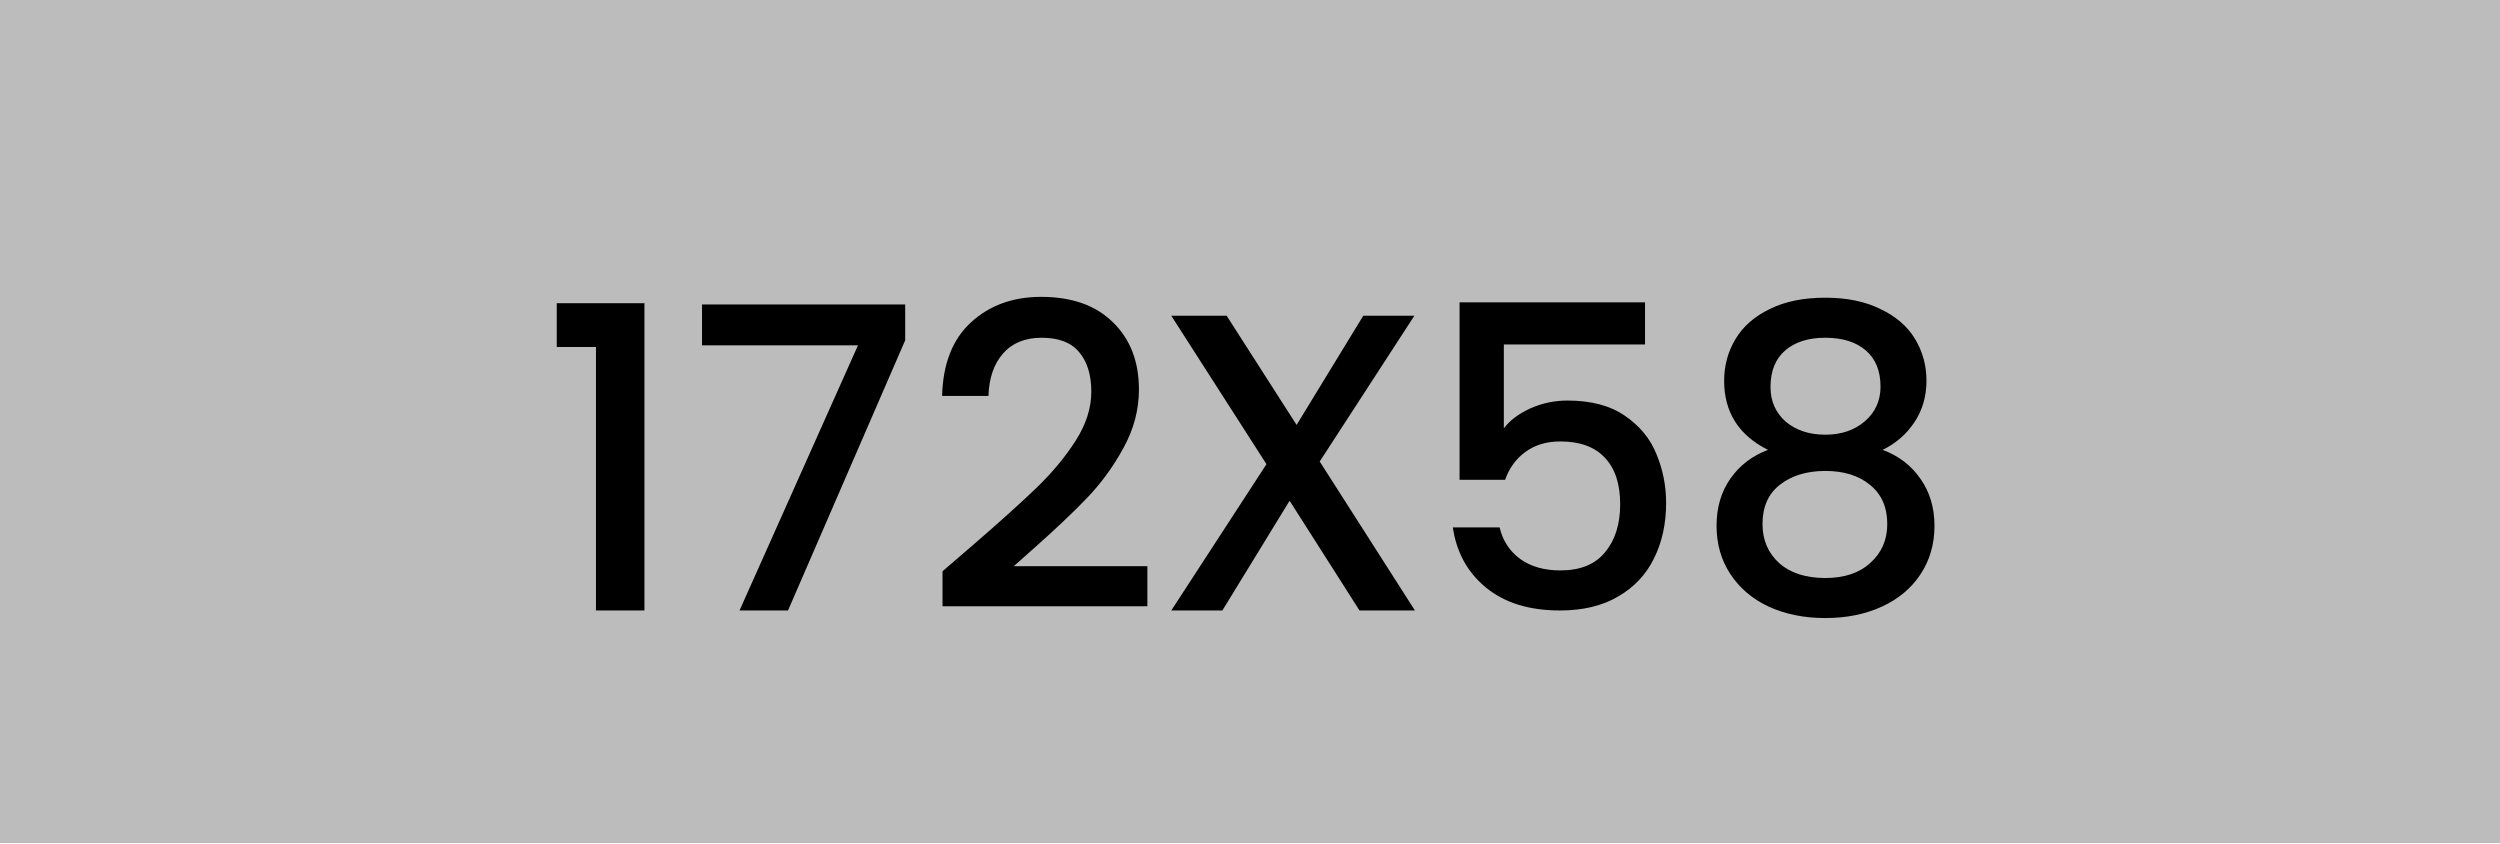
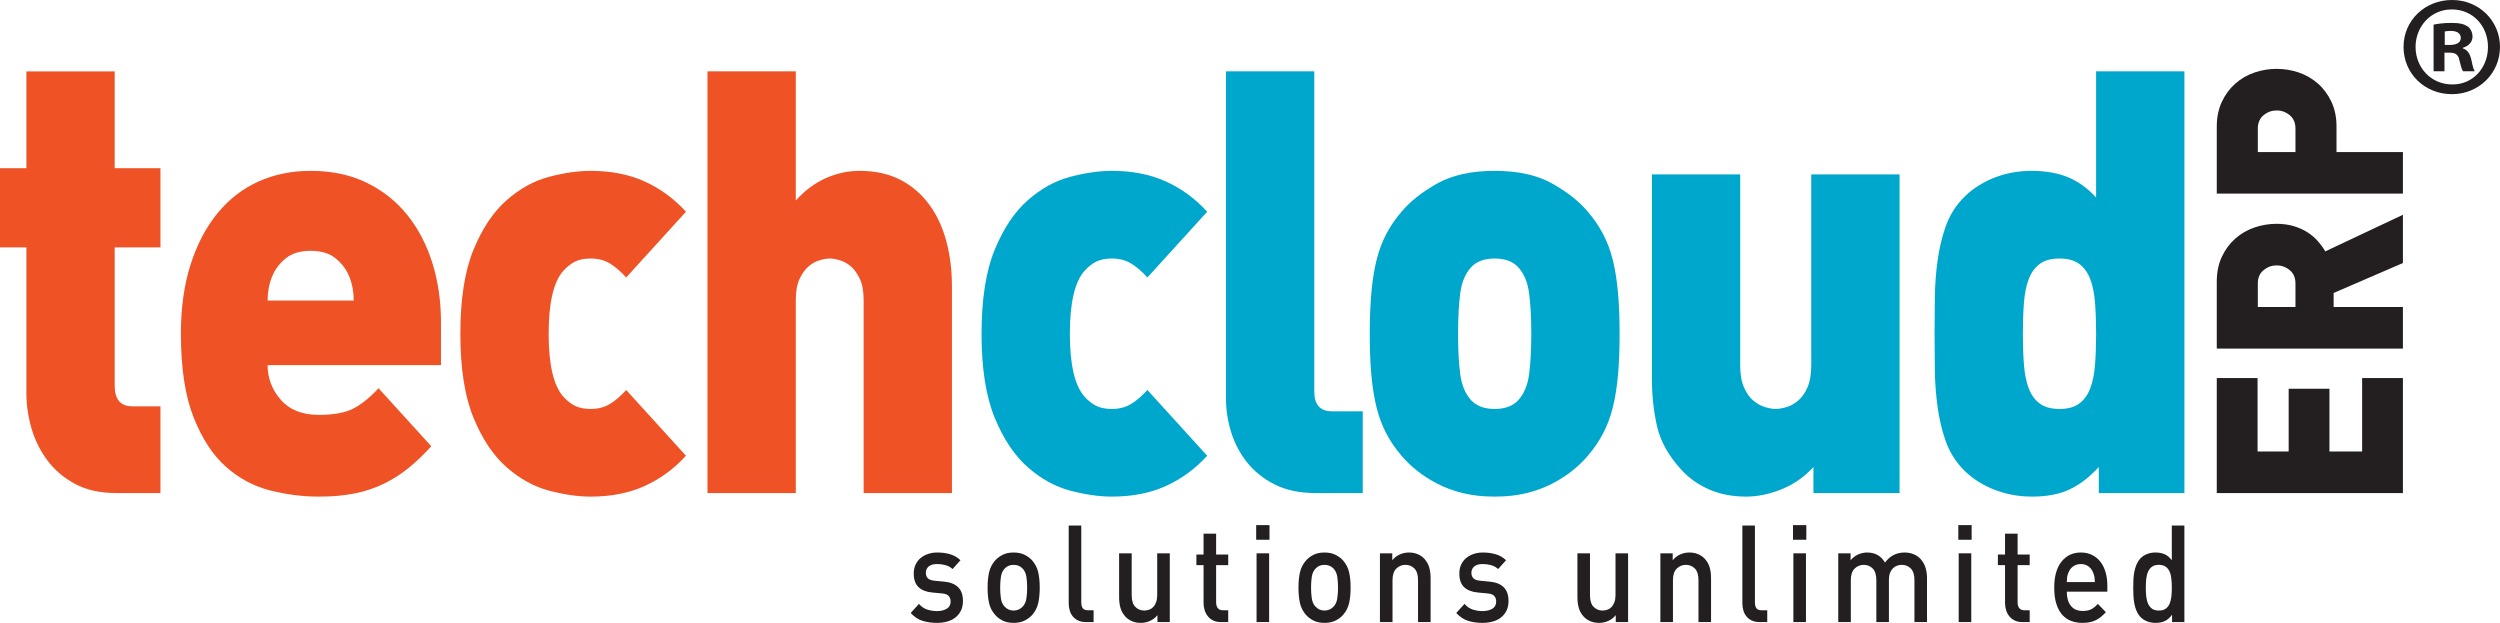
- <svg xmlns="http://www.w3.org/2000/svg" width="172" height="58" viewBox="0 0 172 58" fill="none">
-   <rect width="172" height="58" fill="#BCBCBC" />
-   <path d="M38.305 23.875V20.859H44.337V42H41.002V23.875H38.305ZM62.277 23.411L54.215 42H50.88L59.029 23.759H48.299V20.946H62.277V23.411ZM66.933 37.505C68.789 35.9 70.249 34.586 71.312 33.561C72.395 32.517 73.294 31.434 74.009 30.313C74.725 29.192 75.082 28.07 75.082 26.949C75.082 25.789 74.802 24.88 74.241 24.223C73.7 23.566 72.84 23.237 71.66 23.237C70.519 23.237 69.63 23.604 68.992 24.339C68.374 25.054 68.045 26.021 68.006 27.239H64.816C64.874 25.035 65.531 23.353 66.788 22.193C68.064 21.014 69.678 20.424 71.631 20.424C73.739 20.424 75.382 21.004 76.561 22.164C77.76 23.324 78.359 24.871 78.359 26.804C78.359 28.196 78.001 29.54 77.286 30.835C76.59 32.111 75.749 33.261 74.763 34.286C73.796 35.291 72.559 36.461 71.051 37.795L69.746 38.955H78.939V41.71H64.845V39.303L66.933 37.505ZM93.534 42L88.725 34.452L84.1 42H80.585L87.133 31.936L80.585 21.724H84.395L89.206 29.235L93.793 21.724H97.308L90.796 31.751L97.346 42H93.534ZM113.179 23.701H103.464V29.472C103.87 28.931 104.469 28.476 105.262 28.109C106.074 27.742 106.934 27.558 107.843 27.558C109.467 27.558 110.781 27.906 111.787 28.602C112.811 29.298 113.536 30.178 113.962 31.241C114.406 32.304 114.629 33.426 114.629 34.605C114.629 36.036 114.348 37.312 113.788 38.433C113.246 39.535 112.425 40.405 111.323 41.043C110.24 41.681 108.906 42 107.321 42C105.213 42 103.522 41.478 102.246 40.434C100.97 39.39 100.206 38.008 99.955 36.287H103.174C103.386 37.196 103.86 37.921 104.595 38.462C105.329 38.984 106.248 39.245 107.35 39.245C108.722 39.245 109.747 38.829 110.424 37.998C111.12 37.167 111.468 36.065 111.468 34.692C111.468 33.3 111.12 32.237 110.424 31.502C109.728 30.748 108.703 30.371 107.35 30.371C106.402 30.371 105.6 30.613 104.943 31.096C104.305 31.56 103.841 32.198 103.551 33.01H100.419V20.801H113.179V23.701ZM121.637 30.951C119.626 29.946 118.621 28.36 118.621 26.195C118.621 25.151 118.882 24.194 119.404 23.324C119.926 22.454 120.709 21.768 121.753 21.265C122.797 20.743 124.073 20.482 125.581 20.482C127.07 20.482 128.336 20.743 129.38 21.265C130.443 21.768 131.236 22.454 131.758 23.324C132.28 24.194 132.541 25.151 132.541 26.195C132.541 27.278 132.261 28.235 131.7 29.066C131.159 29.878 130.434 30.506 129.525 30.951C130.627 31.357 131.497 32.024 132.135 32.952C132.773 33.861 133.092 34.934 133.092 36.171C133.092 37.428 132.773 38.539 132.135 39.506C131.497 40.473 130.608 41.217 129.467 41.739C128.326 42.261 127.031 42.522 125.581 42.522C124.131 42.522 122.836 42.261 121.695 41.739C120.574 41.217 119.694 40.473 119.056 39.506C118.418 38.539 118.099 37.428 118.099 36.171C118.099 34.914 118.418 33.832 119.056 32.923C119.694 32.014 120.554 31.357 121.637 30.951ZM129.38 26.601C129.38 25.518 129.042 24.687 128.365 24.107C127.688 23.527 126.76 23.237 125.581 23.237C124.421 23.237 123.503 23.527 122.826 24.107C122.149 24.687 121.811 25.528 121.811 26.63C121.811 27.597 122.159 28.389 122.855 29.008C123.57 29.607 124.479 29.907 125.581 29.907C126.683 29.907 127.592 29.598 128.307 28.979C129.022 28.36 129.38 27.568 129.38 26.601ZM125.581 32.401C124.305 32.401 123.261 32.72 122.449 33.358C121.656 33.977 121.26 34.876 121.26 36.055C121.26 37.157 121.647 38.056 122.42 38.752C123.193 39.429 124.247 39.767 125.581 39.767C126.896 39.767 127.93 39.419 128.684 38.723C129.457 38.027 129.844 37.138 129.844 36.055C129.844 34.895 129.448 33.996 128.655 33.358C127.882 32.72 126.857 32.401 125.581 32.401Z" fill="black" />
+ <svg xmlns="http://www.w3.org/2000/svg" id="Layer_2" data-name="Layer 2" viewBox="0 0 6599.13 1644.19">
+   <defs>
+     <style>
+       .cls-1 {
+         fill: #231f20;
+       }
+ 
+       .cls-2 {
+         fill: #00a7cc;
+       }
+ 
+       .cls-3 {
+         fill: #ef5325;
+       }
+     </style>
+   </defs>
+   <path class="cls-1" d="M6472.95,0c71.02,0,126.18,55.16,126.18,123.91s-55.16,124.67-126.94,124.67-127.69-54.4-127.69-124.67S6401.17,0,6472.2,0h.75ZM6471.44,24.93c-54.4,0-95.2,44.58-95.2,98.98s40.8,98.98,96.71,98.98c54.4.76,94.45-43.82,94.45-98.98s-40.04-98.98-95.2-98.98h-.76ZM6452.55,188.14h-28.71v-123.16c11.33-2.27,27.2-4.53,47.6-4.53,23.42,0,34,3.78,43.07,9.82,6.8,5.29,12.09,15.11,12.09,26.45,0,14.36-10.58,24.93-25.69,29.47v1.51c12.09,3.78,18.89,13.6,22.67,30.22,3.78,18.89,6.04,26.44,9.07,30.22h-30.98c-3.78-4.53-6.04-15.11-9.82-29.47-2.27-13.6-9.82-19.64-25.69-19.64h-13.6v49.11ZM6453.31,118.62h13.6c15.87,0,28.71-5.29,28.71-18.13,0-11.33-8.31-18.89-26.44-18.89-7.56,0-12.84.75-15.87,1.51v35.51Z" />
+   <g>
+     <g>
+       <path class="cls-3" d="M307,1301.5c-42.64,0-78.88-8.01-108.73-24.05-29.85-16.02-54.25-36.75-73.2-62.2-18.97-25.42-32.93-53.62-41.93-84.59-9.02-30.94-13.5-61.91-13.5-92.88v-384.81H0v-208.99h69.64v-255.43h233.09v255.43h120.81v208.99h-120.81v364.9c0,36.49,15.63,54.73,46.9,54.73h73.91v228.89h-116.55Z" />
+       <path class="cls-3" d="M706.37,963.8c0,34.4,11.59,64.88,34.82,91.46,23.21,26.58,56.61,39.87,100.2,39.87,40.73,0,72-5.99,93.81-17.98,21.79-11.97,43.1-29.44,63.96-52.37l139.29,153.21c-19.9,21.89-39.8,40.92-59.69,57.07-19.9,16.17-41.46,29.97-64.67,41.43-23.23,11.48-48.81,20.08-76.75,25.8-27.96,5.72-59.94,8.6-95.94,8.6-42.64,0-85.52-5.47-128.63-16.41-43.13-10.94-81.97-31.78-116.55-62.54-34.6-30.73-63.03-74.26-85.28-130.54-22.27-56.28-33.4-129.76-33.4-220.44,0-68.79,8.53-129.76,25.58-182.92,17.06-53.16,40.73-98.23,71.06-135.24,30.31-36.98,66.31-64.88,108.02-83.64,41.68-18.76,87.63-28.14,137.86-28.14,55.9,0,105.18,10.43,147.81,31.27,42.64,20.86,78.39,49.25,107.31,85.21,28.89,35.96,50.92,78.17,66.09,126.64,15.15,48.47,22.74,100.33,22.74,155.56v114.13h-457.65ZM930.93,761.34c-1.91-10.94-5.22-22.13-9.95-33.61-7.6-17.71-19.43-33.08-35.53-46.12-16.12-13.02-37.91-19.54-65.38-19.54s-49.28,6.52-65.38,19.54c-16.12,13.04-27.96,28.41-35.53,46.12-4.75,11.48-8.06,22.67-9.95,33.61-1.91,10.94-2.84,21.64-2.84,32.05h227.41c0-10.41-.95-21.11-2.84-32.05Z" />
+       <path class="cls-3" d="M1701.97,1282.74c-41.22,18.76-88.83,28.14-142.84,28.14-33.18,0-69.64-5.23-109.44-15.63-39.79-10.41-77.24-31-112.28-61.75-35.07-30.73-64.2-74.26-87.41-130.54-23.23-56.28-34.82-130.28-34.82-222.01s11.59-165.72,34.82-222.01c23.21-56.28,52.34-99.79,87.41-130.54,35.04-30.73,72.49-51.32,112.28-61.76,39.8-10.41,76.26-15.63,109.44-15.63,54.01,0,101.62,9.38,142.84,28.14,41.22,18.76,77.46,45.34,108.73,79.73l-157.76,173.54c-15.17-16.66-29.85-29.17-44.06-37.52-14.21-8.33-30.8-12.51-49.74-12.51-16.12,0-29.63,2.61-40.51,7.82-10.9,5.23-21.56,13.56-31.98,25.01-25.58,29.19-38.38,84.42-38.38,165.72s12.79,136.56,38.38,165.72c10.42,11.48,21.08,19.81,31.98,25.01,10.88,5.23,24.38,7.82,40.51,7.82,18.94,0,35.53-4.15,49.74-12.51,14.21-8.33,28.89-20.84,44.06-37.52l157.76,173.54c-31.27,34.4-67.51,60.97-108.73,79.73Z" />
+       <path class="cls-3" d="M2279.71,1301.5v-509.67c0-22.91-3.33-41.43-9.95-55.5-6.64-14.07-14.46-25.01-23.45-32.83-9.02-7.82-18.72-13.29-29.14-16.42-10.44-3.13-19.43-4.69-27.01-4.69s-16.59,1.56-27,4.69c-10.44,3.13-20.14,8.6-29.14,16.42-9.02,7.82-16.83,18.76-23.45,32.83-6.64,14.07-9.95,32.59-9.95,55.5v509.67h-233.09V188.35h233.09v340.82c24.63-27.09,51.39-46.9,80.3-59.41,28.89-12.51,58.03-18.76,87.41-18.76,41.68,0,77.68,7.82,108.02,23.45,30.31,15.63,55.65,37.28,76.04,64.88,20.36,27.63,35.53,59.95,45.48,96.93,9.95,37.01,14.92,76.88,14.92,119.6v545.63h-233.09Z" />
+       <path class="cls-2" d="M3077.76,1282.74c-41.22,18.76-88.83,28.14-142.84,28.14-33.18,0-69.64-5.23-109.44-15.63-39.79-10.41-77.24-31-112.28-61.75-35.07-30.73-64.2-74.26-87.41-130.54-23.23-56.28-34.82-130.28-34.82-222.01s11.59-165.72,34.82-222.01c23.21-56.28,52.34-99.79,87.41-130.54,35.04-30.73,72.49-51.32,112.28-61.76,39.8-10.41,76.26-15.63,109.44-15.63,54.01,0,101.62,9.38,142.84,28.14,41.22,18.76,77.46,45.34,108.73,79.73l-157.76,173.54c-15.17-16.66-29.85-29.17-44.06-37.52-14.21-8.33-30.8-12.51-49.74-12.51-16.12,0-29.63,2.61-40.51,7.82-10.9,5.23-21.56,13.56-31.98,25.01-25.58,29.19-38.38,84.42-38.38,165.72s12.79,136.56,38.38,165.72c10.42,11.48,21.08,19.81,31.98,25.01,10.88,5.23,24.38,7.82,40.51,7.82,18.94,0,35.53-4.15,49.74-12.51,14.21-8.33,28.89-20.84,44.06-37.52l157.76,173.54c-31.27,34.4-67.51,60.97-108.73,79.73Z" />
+       <path class="cls-2" d="M3473.57,1301.5c-42.64,0-78.88-7.55-108.73-22.67-29.84-15.1-54.25-34.64-73.2-58.63-18.96-23.96-32.93-50.54-41.93-79.73-9.01-29.17-13.5-58.36-13.5-87.55V188.35h233.09v845.81c0,34.4,15.63,51.59,46.9,51.59h81.01v215.75h-123.65Z" />
+       <path class="cls-2" d="M4275.18,880.94c0,41.7-1.42,78.17-4.26,109.44s-7.35,59.41-13.5,84.42c-6.18,25.01-14.7,47.95-25.58,68.79-10.9,20.86-24.41,40.65-40.51,59.41-11.37,13.56-24.87,26.58-40.51,39.09-15.63,12.51-33.4,23.99-53.3,34.4-19.9,10.43-42.42,18.76-67.51,25.01-25.12,6.25-53.3,9.38-84.57,9.38s-59.47-3.13-84.57-9.38c-25.12-6.25-47.61-14.58-67.51-25.01-19.9-10.41-37.66-21.89-53.3-34.4s-29.14-25.53-40.51-39.09c-16.12-18.76-29.62-38.55-40.51-59.41-10.9-20.84-19.43-43.77-25.58-68.79-6.17-25.01-10.66-53.16-13.5-84.42-2.84-31.27-4.26-67.74-4.26-109.44s1.42-76.85,4.26-108.66c2.84-31.78,7.33-60.19,13.5-85.21,6.15-25.01,14.68-47.93,25.58-68.79,10.88-20.84,24.38-40.65,40.51-59.41,22.74-27.09,54.01-51.84,93.81-74.26,39.79-22.4,90.47-33.61,152.08-33.61s112.28,11.21,152.08,33.61c39.8,22.43,71.07,47.17,93.81,74.26,16.1,18.76,29.6,38.57,40.51,59.41,10.88,20.86,19.41,43.78,25.58,68.79,6.15,25.01,10.66,53.43,13.5,85.21,2.84,31.8,4.26,68.01,4.26,108.66ZM4042.08,880.94c0-41.67-1.91-77.12-5.68-106.31-3.8-29.17-13.28-52.11-28.43-68.79-14.21-15.63-35.07-23.45-62.54-23.45s-48.32,7.82-62.54,23.45c-15.17,16.68-24.65,39.62-28.43,68.79-3.8,29.19-5.68,64.64-5.68,106.31s1.89,77.15,5.68,106.31c3.78,29.19,13.26,52.13,28.43,68.79,14.21,15.63,35.04,23.45,62.54,23.45s48.32-7.82,62.54-23.45c15.15-16.66,24.63-39.6,28.43-68.79,3.77-29.17,5.68-64.61,5.68-106.31Z" />
+       <path class="cls-2" d="M4786.82,1301.5v-68.79c-23.69,26.07-51.65,45.61-83.86,58.63-32.22,13.02-63.49,19.54-93.81,19.54-36.02,0-68.46-6.25-97.36-18.76-28.91-12.51-53.79-30.22-74.62-53.16-33.18-36.47-54.25-74.51-63.25-114.13-9.01-39.6-13.5-81.81-13.5-126.64V460.38h233.09v503.42c0,23.99,3.31,43.53,9.95,58.63,6.62,15.12,14.92,26.85,24.87,35.18,9.95,8.35,20.36,14.07,31.27,17.2,10.88,3.13,20.12,4.69,27.71,4.69s16.81-1.56,27.71-4.69c10.88-3.13,21.32-8.84,31.27-17.2,9.95-8.33,18.23-20.06,24.87-35.18,6.62-15.1,9.95-34.64,9.95-58.63v-503.42h233.09v841.12h-227.41Z" />
+       <path class="cls-2" d="M5540.09,1301.5v-68.79c-23.69,26.07-49.03,45.61-76.04,58.63-27,13.02-60.4,19.54-100.2,19.54-36.96,0-71.78-6.79-104.46-20.32-32.69-13.53-59.94-32.29-81.73-56.28-18.96-20.84-33.18-45.07-42.64-72.7-9.48-27.6-16.35-57.07-20.61-88.33-4.27-31.27-6.64-63.32-7.11-96.15-.49-32.83-.71-64.88-.71-96.15s.22-63.32.71-96.15c.47-32.83,2.84-64.88,7.11-96.15,4.26-31.27,11.13-60.7,20.61-88.33,9.46-27.6,23.67-51.84,42.64-72.7,21.78-23.96,48.79-42.73,81.01-56.28,32.2-13.53,66.8-20.32,103.75-20.32s70.35,5.74,97.36,17.2c27.01,11.48,51.39,29.19,73.2,53.16V188.35h233.09v1113.15h-225.98ZM5532.99,880.94c0-30.22-.95-57.58-2.84-82.08-1.91-24.48-6.18-45.34-12.79-62.54-6.64-17.2-16.34-30.49-29.14-39.87-12.79-9.38-30.09-14.07-51.88-14.07s-39.09,4.69-51.88,14.07c-12.79,9.38-22.52,22.67-29.14,39.87-6.64,17.2-10.9,38.06-12.79,62.54-1.91,24.5-2.84,51.86-2.84,82.08s.93,57.6,2.84,82.08c1.89,24.5,6.15,45.34,12.79,62.54,6.62,17.2,16.35,30.49,29.14,39.87,12.79,9.38,30.07,14.07,51.88,14.07s39.09-4.69,51.88-14.07c12.79-9.38,22.5-22.67,29.14-39.87,6.62-17.2,10.88-38.04,12.79-62.54,1.89-24.48,2.84-51.84,2.84-82.08Z" />
+     </g>
+     <g>
+       <path class="cls-1" d="M2536.61,1611.61c-3.47,7.16-8.25,13.19-14.32,18.08-6.07,4.89-13.34,8.53-21.8,10.92-8.46,2.38-17.57,3.58-27.33,3.58-13.45,0-25.92-1.73-37.42-5.19-11.5-3.46-22.13-10.44-31.89-20.94l21.8-23.98c6.72,7.64,14.26,12.71,22.61,15.21,8.35,2.51,16.65,3.76,24.89,3.76,10.19,0,18.76-2.02,25.71-6.09,6.94-4.05,10.41-10.38,10.41-18.97,0-6.2-1.68-11.15-5.04-14.85-3.37-3.7-9.06-5.91-17.08-6.62l-26.36-2.5c-15.62-1.43-27.66-6.14-36.12-14.14-8.46-7.99-12.69-19.98-12.69-35.97,0-8.83,1.63-16.7,4.88-23.62,3.25-6.92,7.7-12.71,13.34-17.36,5.64-4.65,12.2-8.23,19.69-10.74,7.48-2.51,15.56-3.76,24.24-3.76,12.37,0,23.75,1.55,34.17,4.65,10.41,3.1,19.41,8.35,27.01,15.75l-20.82,23.27c-5.21-4.77-11.34-8.17-18.38-10.2-7.05-2.02-14.48-3.04-22.29-3.04-9.98,0-17.46,2.15-22.45,6.44-4.99,4.3-7.48,9.9-7.48,16.82,0,5.49,1.57,10.08,4.72,13.78,3.14,3.7,9.16,6.03,18.06,6.98l26.03,2.51c15.62,1.43,27.71,6.26,36.28,14.5,8.57,8.23,12.85,20.46,12.85,36.69,0,9.55-1.74,17.9-5.21,25.05Z" />
+       <path class="cls-1" d="M2740.63,1591.75c-2.6,11.57-7.81,21.89-15.62,30.96-5.43,6.21-12.2,11.34-20.34,15.39s-17.85,6.08-29.12,6.08-20.94-2.03-28.96-6.08c-8.03-4.05-14.75-9.18-20.17-15.39-7.81-9.07-13.02-19.38-15.62-30.96-2.6-11.57-3.9-25.11-3.9-40.62s1.3-28.69,3.9-40.27c2.6-11.57,7.81-21.89,15.62-30.96,5.42-6.2,12.15-11.33,20.17-15.39,8.02-4.05,17.68-6.08,28.96-6.08s20.99,2.03,29.12,6.08c8.13,4.06,14.91,9.19,20.34,15.39,7.81,9.07,13.02,19.39,15.62,30.96,2.6,11.58,3.9,25,3.9,40.27s-1.3,29.05-3.9,40.62ZM2709.39,1522.85c-1.3-8.83-4.45-15.99-9.44-21.48-6.29-6.92-14.43-10.38-24.4-10.38s-17.79,3.46-24.08,10.38c-4.99,5.49-8.13,12.65-9.44,21.48-1.3,8.83-1.95,18.25-1.95,28.28s.65,19.45,1.95,28.27c1.3,8.83,4.44,15.99,9.44,21.48,6.51,7.16,14.53,10.74,24.08,10.74s17.9-3.58,24.4-10.74c4.99-5.49,8.13-12.64,9.44-21.48,1.3-8.82,1.95-18.25,1.95-28.27s-.65-19.45-1.95-28.28Z" />
+       <path class="cls-1" d="M2866.22,1642.04c-7.81,0-14.59-1.37-20.34-4.12-5.75-2.74-10.47-6.38-14.15-10.92-3.69-4.53-6.4-9.84-8.13-15.93-1.74-6.08-2.6-12.47-2.6-19.15v-204.73h33.19v202.59c0,6.92,1.3,12.17,3.9,15.75,2.6,3.58,7.26,5.37,13.99,5.37h14.64v31.14h-20.5Z" />
+       <path class="cls-1" d="M3055.27,1642.04v-18.25c-5.64,6.92-12.31,12.05-20.01,15.39-7.7,3.34-15.67,5.01-23.92,5.01s-16.11-1.43-22.94-4.3c-6.83-2.86-12.75-6.92-17.73-12.17-6.29-6.92-10.63-14.61-13.02-23.09-2.39-8.47-3.58-17.84-3.58-28.1v-115.97h33.19v110.6c0,14.08,3.2,24.34,9.6,30.78,6.39,6.44,14.26,9.66,23.59,9.66,4.56,0,8.95-.77,13.18-2.33,4.23-1.55,7.86-3.99,10.9-7.34,3.03-3.34,5.48-7.57,7.32-12.71,1.84-5.13,2.77-11.15,2.77-18.08v-110.6h33.19v181.47h-32.54Z" />
+       <path class="cls-1" d="M3222.19,1642.04c-7.81,0-14.54-1.43-20.17-4.3-5.64-2.86-10.3-6.62-13.99-11.28-3.69-4.65-6.46-10.02-8.3-16.11-1.85-6.08-2.77-12.35-2.77-18.79v-99.86h-18.87v-27.92h18.87v-55.12h33.19v55.12h31.89v27.92h-31.89v98.07c0,6.68,1.46,11.87,4.39,15.57,2.93,3.7,7.53,5.55,13.83,5.55h13.67v31.14h-19.85Z" />
+       <path class="cls-1" d="M3315.9,1424.78v-38.66h35.14v38.66h-35.14ZM3316.88,1642.04v-181.47h33.19v181.47h-33.19Z" />
+       <path class="cls-1" d="M3561.24,1591.75c-2.6,11.57-7.81,21.89-15.62,30.96-5.42,6.21-12.2,11.34-20.33,15.39-8.14,4.05-17.85,6.08-29.12,6.08s-20.94-2.03-28.96-6.08c-8.03-4.05-14.76-9.18-20.17-15.39-7.81-9.07-13.02-19.38-15.62-30.96-2.6-11.57-3.9-25.11-3.9-40.62s1.3-28.69,3.9-40.27c2.6-11.57,7.81-21.89,15.62-30.96,5.42-6.2,12.15-11.33,20.17-15.39,8.02-4.05,17.68-6.08,28.96-6.08s20.99,2.03,29.12,6.08c8.13,4.06,14.91,9.19,20.33,15.39,7.81,9.07,13.02,19.39,15.62,30.96,2.6,11.58,3.9,25,3.9,40.27s-1.3,29.05-3.9,40.62ZM3530,1522.85c-1.3-8.83-4.45-15.99-9.44-21.48-6.29-6.92-14.43-10.38-24.4-10.38s-17.79,3.46-24.08,10.38c-4.99,5.49-8.14,12.65-9.44,21.48-1.3,8.83-1.95,18.25-1.95,28.28s.65,19.45,1.95,28.27c1.3,8.83,4.44,15.99,9.44,21.48,6.51,7.16,14.53,10.74,24.08,10.74s17.9-3.58,24.4-10.74c4.99-5.49,8.14-12.64,9.44-21.48,1.3-8.82,1.95-18.25,1.95-28.27s-.65-19.45-1.95-28.28Z" />
+       <path class="cls-1" d="M3743.12,1642.04v-110.6c0-14.08-3.2-24.34-9.6-30.78-6.4-6.44-14.26-9.66-23.59-9.66s-17.36,3.28-24.08,9.84c-6.73,6.57-10.09,16.77-10.09,30.6v110.6h-33.19v-181.47h32.54v18.25c5.64-6.92,12.31-12.05,20.01-15.39,7.7-3.34,15.67-5.01,23.92-5.01s16.11,1.43,22.94,4.3c6.83,2.86,12.74,6.92,17.74,12.17,6.29,6.92,10.62,14.62,13.02,23.09,2.38,8.47,3.58,17.84,3.58,28.1v115.97h-33.19Z" />
+       <path class="cls-1" d="M3976.75,1611.61c-3.47,7.16-8.25,13.19-14.32,18.08-6.08,4.89-13.34,8.53-21.8,10.92-8.46,2.38-17.57,3.58-27.33,3.58-13.45,0-25.93-1.73-37.42-5.19-11.5-3.46-22.13-10.44-31.89-20.94l21.8-23.98c6.72,7.64,14.26,12.71,22.61,15.21,8.35,2.51,16.65,3.76,24.89,3.76,10.19,0,18.76-2.02,25.7-6.09,6.94-4.05,10.41-10.38,10.41-18.97,0-6.2-1.68-11.15-5.04-14.85-3.37-3.7-9.06-5.91-17.08-6.62l-26.36-2.5c-15.62-1.43-27.66-6.14-36.12-14.14-8.46-7.99-12.69-19.98-12.69-35.97,0-8.83,1.63-16.7,4.88-23.62,3.25-6.92,7.7-12.71,13.34-17.36,5.64-4.65,12.2-8.23,19.69-10.74,7.48-2.51,15.56-3.76,24.24-3.76,12.36,0,23.75,1.55,34.16,4.65,10.41,3.1,19.41,8.35,27.01,15.75l-20.83,23.27c-5.21-4.77-11.34-8.17-18.39-10.2-7.05-2.02-14.48-3.04-22.29-3.04-9.98,0-17.47,2.15-22.45,6.44-4.99,4.3-7.48,9.9-7.48,16.82,0,5.49,1.57,10.08,4.72,13.78,3.14,3.7,9.16,6.03,18.06,6.98l26.03,2.51c15.62,1.43,27.71,6.26,36.28,14.5,8.57,8.23,12.85,20.46,12.85,36.69,0,9.55-1.74,17.9-5.21,25.05Z" />
+       <path class="cls-1" d="M4265.04,1642.04v-18.25c-5.65,6.92-12.32,12.05-20.01,15.39-7.7,3.34-15.67,5.01-23.92,5.01s-16.11-1.43-22.94-4.3c-6.83-2.86-12.75-6.92-17.73-12.17-6.29-6.92-10.63-14.61-13.02-23.09-2.39-8.47-3.58-17.84-3.58-28.1v-115.97h33.19v110.6c0,14.08,3.2,24.34,9.6,30.78,6.4,6.44,14.26,9.66,23.59,9.66,4.56,0,8.95-.77,13.18-2.33,4.23-1.55,7.86-3.99,10.9-7.34,3.03-3.34,5.48-7.57,7.32-12.71,1.84-5.13,2.77-11.15,2.77-18.08v-110.6h33.19v181.47h-32.54Z" />
+       <path class="cls-1" d="M4483.37,1642.04v-110.6c0-14.08-3.2-24.34-9.6-30.78-6.4-6.44-14.26-9.66-23.59-9.66s-17.36,3.28-24.08,9.84c-6.73,6.57-10.09,16.77-10.09,30.6v110.6h-33.19v-181.47h32.54v18.25c5.64-6.92,12.31-12.05,20.01-15.39,7.7-3.34,15.67-5.01,23.92-5.01s16.11,1.43,22.94,4.3c6.83,2.86,12.74,6.92,17.74,12.17,6.29,6.92,10.62,14.62,13.02,23.09,2.38,8.47,3.58,17.84,3.58,28.1v115.97h-33.19Z" />
+       <path class="cls-1" d="M4644.43,1642.04c-7.81,0-14.59-1.37-20.34-4.12-5.75-2.74-10.47-6.38-14.15-10.92-3.69-4.53-6.4-9.84-8.14-15.93-1.74-6.08-2.6-12.47-2.6-19.15v-204.73h33.19v202.59c0,6.92,1.3,12.17,3.9,15.75,2.6,3.58,7.27,5.37,13.99,5.37h14.64v31.14h-20.5Z" />
+       <path class="cls-1" d="M4732.93,1424.78v-38.66h35.14v38.66h-35.14ZM4733.91,1642.04v-181.47h33.19v181.47h-33.19Z" />
+       <path class="cls-1" d="M5053.44,1642.04v-110.6c0-14.08-3.2-24.34-9.6-30.78-6.4-6.44-14.27-9.66-23.59-9.66-4.56,0-8.9.78-13.02,2.33-4.12,1.55-7.76,3.94-10.9,7.16-3.15,3.22-5.64,7.28-7.48,12.17-1.85,4.89-2.77,10.56-2.77,17v112.39h-33.19v-110.6c0-14.08-3.2-24.34-9.6-30.78-6.4-6.44-14.26-9.66-23.59-9.66s-17.36,3.28-24.08,9.84c-6.73,6.57-10.09,16.77-10.09,30.6v110.6h-33.19v-181.47h32.54v18.25c5.64-6.68,12.31-11.75,20.01-15.21,7.7-3.46,15.67-5.19,23.92-5.19,20.82,0,36.44,8.83,46.85,26.49,13.23-17.66,30.48-26.49,51.74-26.49,8.46,0,16.27,1.43,23.43,4.3,7.16,2.86,13.23,6.92,18.22,12.17,6.29,6.92,10.79,14.62,13.5,23.09,2.71,8.47,4.07,17.84,4.07,28.1v115.97h-33.19Z" />
+       <path class="cls-1" d="M5169.28,1424.78v-38.66h35.14v38.66h-35.14ZM5170.25,1642.04v-181.47h33.19v181.47h-33.19Z" />
+       <path class="cls-1" d="M5337.82,1642.04c-7.81,0-14.53-1.43-20.17-4.3-5.65-2.86-10.31-6.62-13.99-11.28-3.69-4.65-6.46-10.02-8.3-16.11-1.85-6.08-2.77-12.35-2.77-18.79v-99.86h-18.87v-27.92h18.87v-55.12h33.19v55.12h31.89v27.92h-31.89v98.07c0,6.68,1.47,11.87,4.39,15.57,2.93,3.7,7.53,5.55,13.83,5.55h13.67v31.14h-19.85Z" />
+       <path class="cls-1" d="M5455.61,1561.86c0,15.75,3.58,28.16,10.74,37.22,7.16,9.07,17.57,13.6,31.24,13.6,9.33,0,16.87-1.49,22.61-4.47,5.75-2.98,11.55-7.7,17.41-14.14l21.15,21.83c-4.34,4.78-8.62,8.89-12.85,12.35-4.23,3.46-8.79,6.39-13.67,8.77-4.88,2.39-10.2,4.18-15.94,5.37-5.75,1.19-12.2,1.79-19.36,1.79-10.41,0-20.12-1.61-29.13-4.83-9.01-3.22-16.85-8.47-23.53-15.75-6.68-7.28-11.99-16.88-15.94-28.81-3.95-11.93-5.91-26.48-5.91-43.67,0-29.58,6.4-52.44,19.2-68.54,12.79-16.11,29.82-24.16,51.08-24.16,11.06,0,20.93,2.15,29.61,6.44,8.67,4.3,16,10.26,21.96,17.9,5.96,7.64,10.52,16.82,13.67,27.56,3.14,10.74,4.72,22.55,4.72,35.43v16.11h-107.05ZM5528.66,1523.03c-.54-3.46-1.68-7.22-3.42-11.28-2.6-6.92-6.72-12.47-12.37-16.64-5.64-4.17-12.36-6.26-20.17-6.26s-14.59,2.09-20.34,6.26c-5.75,4.18-9.93,9.72-12.53,16.64-1.74,4.06-2.82,7.82-3.25,11.28-.44,3.46-.76,7.93-.98,13.42h74.19c-.22-5.49-.6-9.96-1.14-13.42Z" />
+       <path class="cls-1" d="M5733.49,1642.04v-19.33c-6.3,8.35-12.85,14.02-19.69,17-6.83,2.98-14.8,4.47-23.92,4.47-8.25,0-15.89-1.43-22.94-4.3-7.05-2.86-12.85-6.8-17.41-11.81-4.12-4.53-7.43-9.78-9.93-15.75-2.5-5.96-4.39-12.35-5.69-19.15-1.3-6.8-2.12-13.78-2.44-20.94-.33-7.16-.49-14.19-.49-21.12s.16-13.96.49-21.12c.32-7.16,1.14-14.08,2.44-20.76,1.3-6.68,3.2-13,5.69-18.97,2.49-5.96,5.8-11.21,9.93-15.75,4.56-5.01,10.3-8.95,17.24-11.81,6.94-2.86,14.53-4.3,22.78-4.3,8.89,0,16.81,1.43,23.75,4.3,6.94,2.86,13.45,8.23,19.52,16.11v-91.63h33.19v254.84h-32.54ZM5731.7,1528.04c-.76-7.27-2.33-13.66-4.72-19.15-2.39-5.49-5.86-9.84-10.41-13.06-4.56-3.22-10.52-4.83-17.9-4.83s-13.61,1.61-18.06,4.83c-4.45,3.22-7.92,7.58-10.41,13.06-2.5,5.49-4.12,11.87-4.88,19.15-.76,7.28-1.14,14.98-1.14,23.09s.38,15.81,1.14,23.09c.76,7.28,2.39,13.72,4.88,19.33,2.49,5.61,5.96,10.02,10.41,13.24,4.44,3.22,10.47,4.83,18.06,4.83s13.34-1.61,17.9-4.83c4.56-3.22,8.02-7.64,10.41-13.24,2.39-5.6,3.96-12.05,4.72-19.33.76-7.28,1.14-14.97,1.14-23.09s-.38-15.81-1.14-23.09Z" />
+     </g>
+     <g>
+       <path class="cls-1" d="M6342.85,1301.55h-491.34v-303.63h107.65v193.85h82.12v-165.62h107.65v165.62h86.26v-193.85h107.65v303.63Z" />
+       <path class="cls-1" d="M6342.85,694.3l-182.87,79.04v37.01h182.87v109.79h-491.34v-176.91c0-24.67,4.49-46.52,13.46-65.56,8.97-19.03,20.82-35.02,35.54-47.99,14.73-12.96,31.52-22.68,50.38-29.17,18.87-6.48,38.42-9.72,58.66-9.72,16.56,0,31.74,2.1,45.55,6.27,13.8,4.19,26,9.72,36.57,16.62,10.59,6.9,19.67,14.74,27.26,23.53,7.59,8.78,13.92,17.57,18.98,26.35l204.95-96.61v127.35ZM6009.54,700.57c-12.87,0-24.38,4.18-34.5,12.55-10.11,8.37-15.18,20.07-15.18,35.13v62.11h99.37v-62.11c0-15.06-5.06-26.76-15.18-35.13-10.11-8.36-21.62-12.55-34.5-12.55Z" />
+       <path class="cls-1" d="M6009.54,181.76c20.25,0,39.8,3.24,58.66,9.72,18.87,6.49,35.66,16.21,50.38,29.17,14.73,12.97,26.57,28.97,35.54,47.99,8.97,19.04,13.46,40.88,13.46,65.56v67.12h175.28v109.78h-491.34v-176.91c0-24.67,4.49-46.52,13.46-65.56,8.97-19.03,20.82-35.02,35.54-47.99,14.73-12.96,31.52-22.68,50.38-29.17,18.87-6.48,38.42-9.72,58.66-9.72ZM6009.54,291.55c-12.87,0-24.38,4.18-34.5,12.55-10.11,8.37-15.18,20.07-15.18,35.13v62.11h99.37v-62.11c0-15.06-5.06-26.76-15.18-35.13-10.11-8.36-21.62-12.55-34.5-12.55Z" />
+     </g>
+   </g>
</svg>
